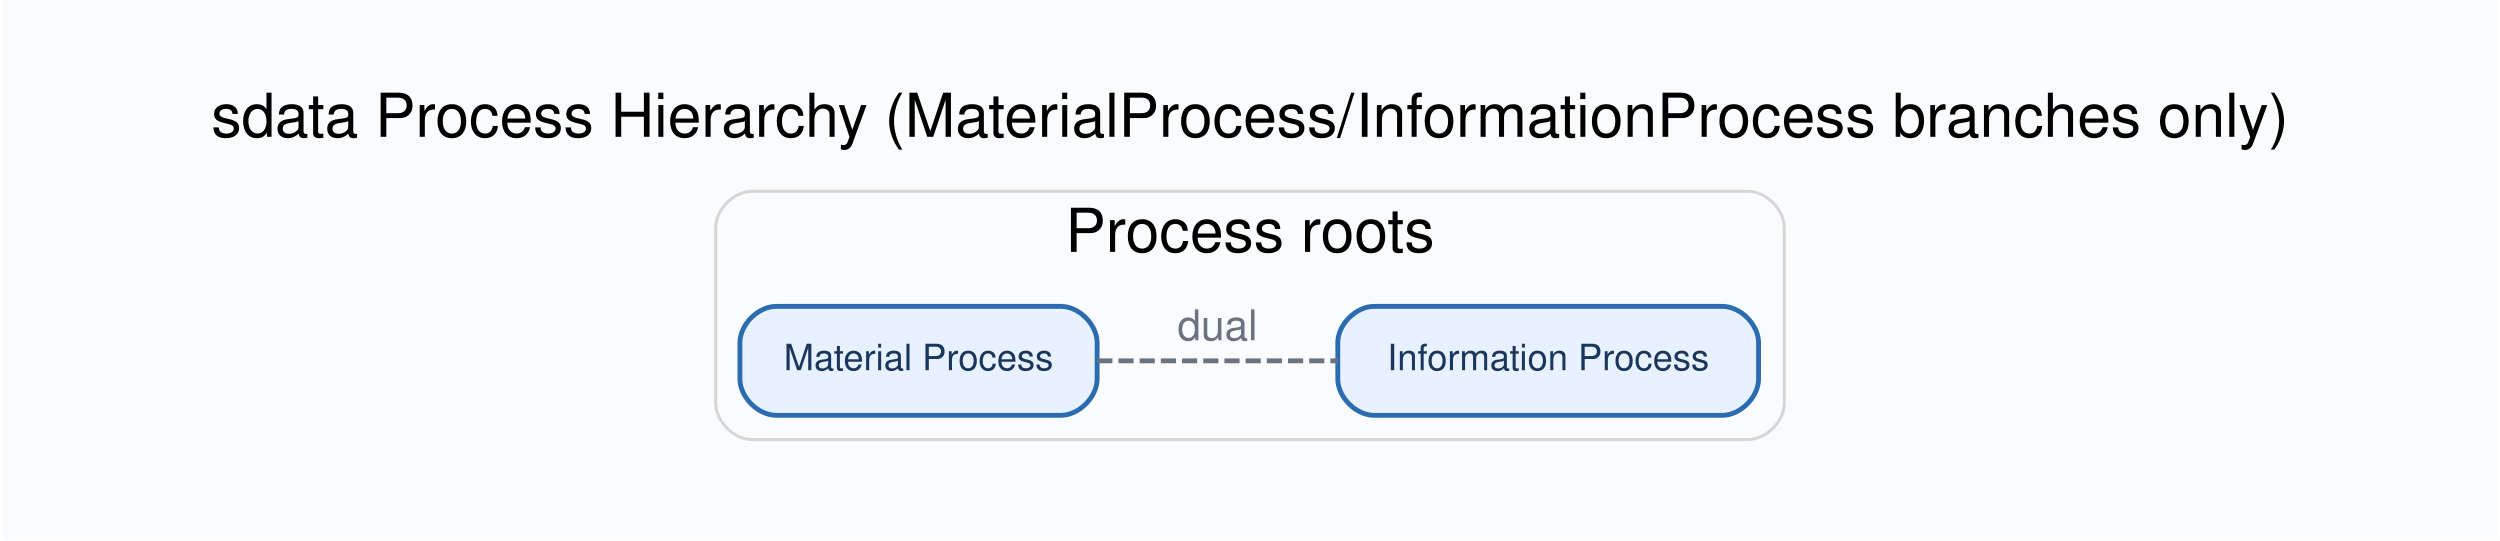
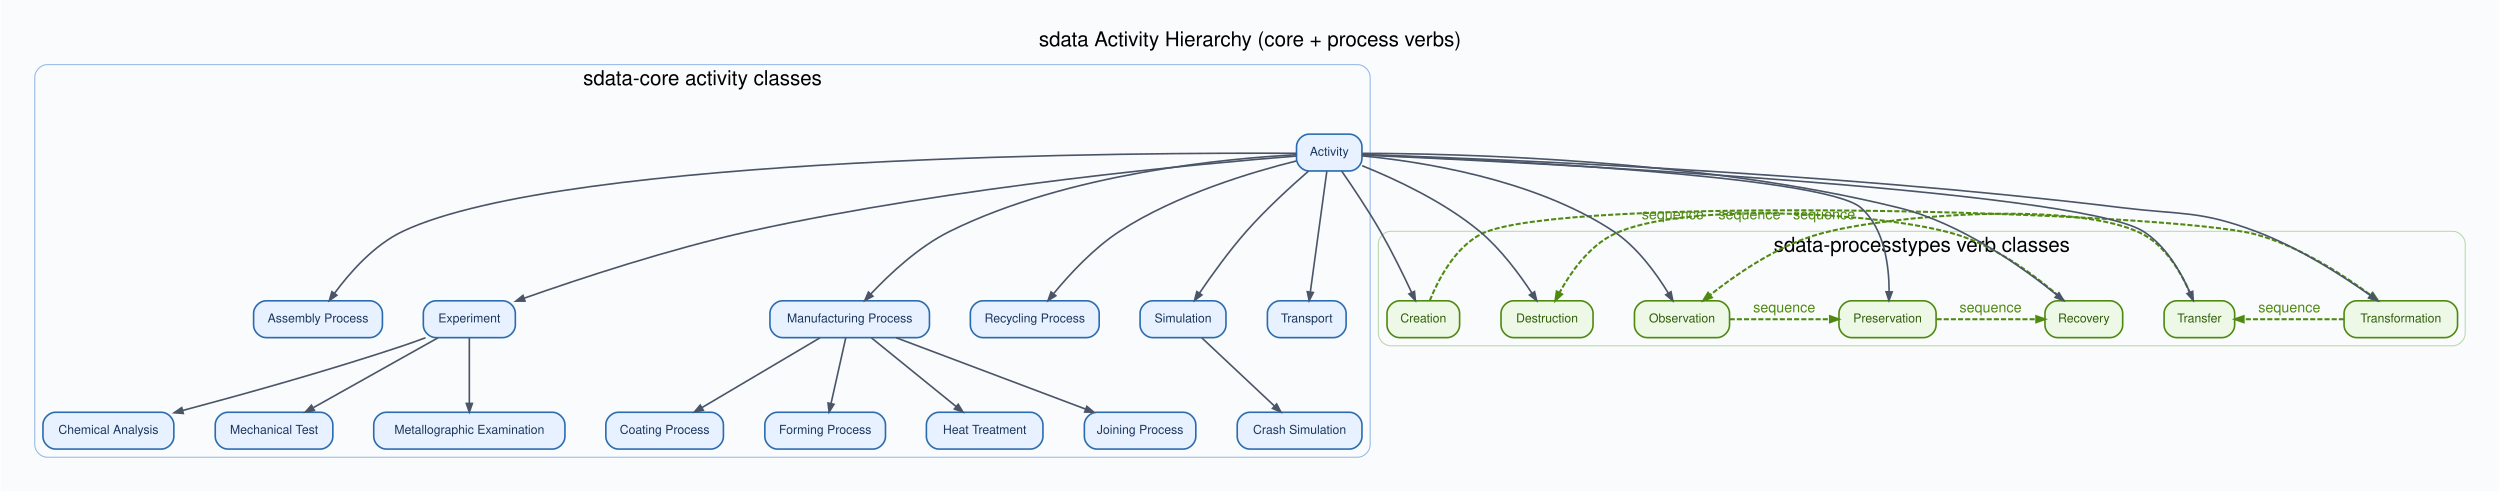
- <svg xmlns="http://www.w3.org/2000/svg" width="824pt" height="178pt" viewBox="0.00 0.00 824.40 178.40">
-   <g id="graph0" class="graph" transform="scale(1 1) rotate(0) translate(25.2 153.2)">
-     <polygon fill="#fafbfc" stroke="transparent" points="-25.2,25.2 -25.2,-153.2 799.2,-153.2 799.2,25.2 -25.2,25.2" />
-     <text text-anchor="middle" x="387" y="-108" font-family="Helvetica,sans-Serif" font-size="20.00">sdata Process Hierarchy (MaterialProcess/InformationProcess branches only)</text>
+ <svg xmlns="http://www.w3.org/2000/svg" width="2443pt" height="480pt" viewBox="0.00 0.00 2443.40 480.40">
+   <g id="graph0" class="graph" transform="scale(1 1) rotate(0) translate(25.2 455.2)">
+     <polygon fill="#fafbfc" stroke="transparent" points="-25.2,25.2 -25.2,-455.2 2418.2,-455.2 2418.2,25.2 -25.2,25.2" />
+     <text text-anchor="middle" x="1196.5" y="-410" font-family="Helvetica,sans-Serif" font-size="20.00">sdata Activity Hierarchy (core + process verbs)</text>
    <g id="clust1" class="cluster">
-       <path fill="#fafbfc" stroke="#d6d6d6" d="M222.5,-8C222.5,-8 551.5,-8 551.5,-8 557.5,-8 563.5,-14 563.5,-20 563.5,-20 563.5,-78 563.5,-78 563.5,-84 557.5,-90 551.5,-90 551.5,-90 222.5,-90 222.5,-90 216.5,-90 210.5,-84 210.5,-78 210.5,-78 210.5,-20 210.5,-20 210.5,-14 216.5,-8 222.5,-8" />
-       <text text-anchor="middle" x="387" y="-70" font-family="Helvetica,sans-Serif" font-size="20.00">Process roots</text>
+       <path fill="#fafbfc" stroke="#b6d7a8" d="M1334,-117C1334,-117 2373,-117 2373,-117 2379,-117 2385,-123 2385,-129 2385,-129 2385,-217 2385,-217 2385,-223 2379,-229 2373,-229 2373,-229 1334,-229 1334,-229 1328,-229 1322,-223 1322,-217 1322,-217 1322,-129 1322,-129 1322,-123 1328,-117 1334,-117" />
+       <text text-anchor="middle" x="1853.5" y="-209" font-family="Helvetica,sans-Serif" font-size="20.00">sdata-processtypes verb classes</text>
+     </g>
+     <g id="clust2" class="cluster">
+       <path fill="#fafbfc" stroke="#90b5e8" d="M20,-8C20,-8 1302,-8 1302,-8 1308,-8 1314,-14 1314,-20 1314,-20 1314,-380 1314,-380 1314,-386 1308,-392 1302,-392 1302,-392 20,-392 20,-392 14,-392 8,-386 8,-380 8,-380 8,-20 8,-20 8,-14 14,-8 20,-8" />
+       <text text-anchor="middle" x="661" y="-372" font-family="Helvetica,sans-Serif" font-size="20.00">sdata-core activity classes</text>
    </g>
    <g id="node1" class="node">
-       <path fill="#e8f1ff" stroke="#2b6cb0" stroke-width="1.6" d="M543,-52C543,-52 428,-52 428,-52 422,-52 416,-46 416,-40 416,-40 416,-28 416,-28 416,-22 422,-16 428,-16 428,-16 543,-16 543,-16 549,-16 555,-22 555,-28 555,-28 555,-40 555,-40 555,-46 549,-52 543,-52" />
-       <text text-anchor="middle" x="485.5" y="-30.9" font-family="Helvetica,sans-Serif" font-size="12.00" fill="#1a365d">Information Process</text>
+       <path fill="#eef8e7" stroke="#4f8a10" stroke-width="1.6" d="M1389.5,-161C1389.5,-161 1342.5,-161 1342.5,-161 1336.5,-161 1330.5,-155 1330.5,-149 1330.5,-149 1330.5,-137 1330.5,-137 1330.5,-131 1336.5,-125 1342.5,-125 1342.5,-125 1389.5,-125 1389.5,-125 1395.5,-125 1401.5,-131 1401.5,-137 1401.5,-137 1401.5,-149 1401.5,-149 1401.5,-155 1395.5,-161 1389.5,-161" />
+       <text text-anchor="middle" x="1366" y="-139.9" font-family="Helvetica,sans-Serif" font-size="12.00" fill="#2f5d08">Creation</text>
+     </g>
+     <g id="node7" class="node">
+       <path fill="#eef8e7" stroke="#4f8a10" stroke-width="1.6" d="M2365.5,-161C2365.5,-161 2278.5,-161 2278.5,-161 2272.5,-161 2266.5,-155 2266.5,-149 2266.5,-149 2266.5,-137 2266.5,-137 2266.5,-131 2272.5,-125 2278.5,-125 2278.5,-125 2365.5,-125 2365.5,-125 2371.5,-125 2377.5,-131 2377.5,-137 2377.5,-137 2377.5,-149 2377.5,-149 2377.5,-155 2371.5,-161 2365.5,-161" />
+       <text text-anchor="middle" x="2322" y="-139.9" font-family="Helvetica,sans-Serif" font-size="12.00" fill="#2f5d08">Transformation</text>
+     </g>
+     <g id="edge14" class="edge">
+       <path fill="none" stroke="#4f8a10" stroke-width="2" stroke-dasharray="5,2" d="M1372.31,-161.18C1380.35,-181.2 1396.37,-212.37 1422,-226 1496.37,-265.54 2098.71,-248.02 2180,-226 2222.51,-214.49 2265.33,-186.73 2292.67,-166.47" />
+       <polygon fill="#4f8a10" stroke="#4f8a10" stroke-width="2" points="2294.61,-168.73 2299.61,-161.23 2291.03,-163.97 2294.61,-168.73" />
+       <text text-anchor="middle" x="1685" y="-240.8" font-family="Helvetica,sans-Serif" font-size="14.00" fill="#4f8a10">sequence</text>
    </g>
    <g id="node2" class="node">
-       <path fill="#e8f1ff" stroke="#2b6cb0" stroke-width="1.6" d="M324.5,-52C324.5,-52 230.5,-52 230.5,-52 224.5,-52 218.5,-46 218.5,-40 218.5,-40 218.5,-28 218.5,-28 218.5,-22 224.5,-16 230.5,-16 230.5,-16 324.5,-16 324.5,-16 330.5,-16 336.5,-22 336.5,-28 336.5,-28 336.5,-40 336.5,-40 336.5,-46 330.5,-52 324.5,-52" />
-       <text text-anchor="middle" x="277.5" y="-30.9" font-family="Helvetica,sans-Serif" font-size="12.00" fill="#1a365d">Material Process</text>
+       <path fill="#eef8e7" stroke="#4f8a10" stroke-width="1.6" d="M1520,-161C1520,-161 1454,-161 1454,-161 1448,-161 1442,-155 1442,-149 1442,-149 1442,-137 1442,-137 1442,-131 1448,-125 1454,-125 1454,-125 1520,-125 1520,-125 1526,-125 1532,-131 1532,-137 1532,-137 1532,-149 1532,-149 1532,-155 1526,-161 1520,-161" />
+       <text text-anchor="middle" x="1487" y="-139.9" font-family="Helvetica,sans-Serif" font-size="12.00" fill="#2f5d08">Destruction</text>
+     </g>
+     <g id="node3" class="node">
+       <path fill="#eef8e7" stroke="#4f8a10" stroke-width="1.6" d="M1653.5,-161C1653.5,-161 1584.5,-161 1584.5,-161 1578.5,-161 1572.5,-155 1572.5,-149 1572.5,-149 1572.5,-137 1572.5,-137 1572.5,-131 1578.5,-125 1584.5,-125 1584.5,-125 1653.5,-125 1653.5,-125 1659.5,-125 1665.5,-131 1665.5,-137 1665.5,-137 1665.5,-149 1665.5,-149 1665.5,-155 1659.5,-161 1653.5,-161" />
+       <text text-anchor="middle" x="1619" y="-139.9" font-family="Helvetica,sans-Serif" font-size="12.00" fill="#2f5d08">Observation</text>
+     </g>
+     <g id="node4" class="node">
+       <path fill="#eef8e7" stroke="#4f8a10" stroke-width="1.6" d="M1855.5,-161C1855.5,-161 1784.5,-161 1784.5,-161 1778.5,-161 1772.5,-155 1772.5,-149 1772.5,-149 1772.5,-137 1772.5,-137 1772.5,-131 1778.5,-125 1784.5,-125 1784.5,-125 1855.5,-125 1855.5,-125 1861.5,-125 1867.5,-131 1867.5,-137 1867.5,-137 1867.5,-149 1867.5,-149 1867.5,-155 1861.5,-161 1855.5,-161" />
+       <text text-anchor="middle" x="1820" y="-139.9" font-family="Helvetica,sans-Serif" font-size="12.00" fill="#2f5d08">Preservation</text>
+     </g>
+     <g id="edge22" class="edge">
+       <path fill="none" stroke="#4f8a10" stroke-width="2" stroke-dasharray="5,2" d="M1665.62,-143C1694.88,-143 1732.78,-143 1763.71,-143" />
+       <polygon fill="#4f8a10" stroke="#4f8a10" stroke-width="2" points="1763.74,-145.98 1772.24,-143 1763.74,-140.03 1763.74,-145.98" />
+       <text text-anchor="middle" x="1719" y="-149.8" font-family="Helvetica,sans-Serif" font-size="14.00" fill="#4f8a10">sequence</text>
+     </g>
+     <g id="node5" class="node">
+       <path fill="#eef8e7" stroke="#4f8a10" stroke-width="1.6" d="M2038,-161C2038,-161 1986,-161 1986,-161 1980,-161 1974,-155 1974,-149 1974,-149 1974,-137 1974,-137 1974,-131 1980,-125 1986,-125 1986,-125 2038,-125 2038,-125 2044,-125 2050,-131 2050,-137 2050,-137 2050,-149 2050,-149 2050,-155 2044,-161 2038,-161" />
+       <text text-anchor="middle" x="2012" y="-139.9" font-family="Helvetica,sans-Serif" font-size="12.00" fill="#2f5d08">Recovery</text>
+     </g>
+     <g id="edge23" class="edge">
+       <path fill="none" stroke="#4f8a10" stroke-width="2" stroke-dasharray="5,2" d="M1867.95,-143C1897.65,-143 1935.61,-143 1965.1,-143" />
+       <polygon fill="#4f8a10" stroke="#4f8a10" stroke-width="2" points="1965.47,-145.98 1973.97,-143 1965.47,-140.03 1965.47,-145.98" />
+       <text text-anchor="middle" x="1920.75" y="-149.8" font-family="Helvetica,sans-Serif" font-size="14.00" fill="#4f8a10">sequence</text>
+     </g>
+     <g id="edge24" class="edge">
+       <path fill="none" stroke="#4f8a10" stroke-width="2" stroke-dasharray="5,2" d="M1992.7,-161.2C1969.64,-181.56 1928.9,-213.36 1887,-226 1815.73,-247.51 1618.93,-258.6 1552,-226 1527.85,-214.24 1510.02,-188.68 1499.21,-169.01" />
+       <polygon fill="#4f8a10" stroke="#4f8a10" stroke-width="2" points="1501.73,-167.41 1495.14,-161.27 1496.46,-170.18 1501.73,-167.41" />
+       <text text-anchor="middle" x="1610" y="-240.8" font-family="Helvetica,sans-Serif" font-size="14.00" fill="#4f8a10">sequence</text>
+     </g>
+     <g id="node6" class="node">
+       <path fill="#eef8e7" stroke="#4f8a10" stroke-width="1.6" d="M2147.5,-161C2147.5,-161 2102.5,-161 2102.5,-161 2096.5,-161 2090.5,-155 2090.5,-149 2090.5,-149 2090.5,-137 2090.5,-137 2090.5,-131 2096.5,-125 2102.5,-125 2102.5,-125 2147.5,-125 2147.5,-125 2153.5,-125 2159.5,-131 2159.5,-137 2159.5,-137 2159.5,-149 2159.5,-149 2159.5,-155 2153.5,-161 2147.5,-161" />
+       <text text-anchor="middle" x="2125" y="-139.9" font-family="Helvetica,sans-Serif" font-size="12.00" fill="#2f5d08">Transfer</text>
+     </g>
+     <g id="edge26" class="edge">
+       <path fill="none" stroke="#4f8a10" stroke-width="2" stroke-dasharray="5,2" d="M2118.9,-161.17C2111.09,-181.18 2095.43,-212.34 2070,-226 2007.74,-259.43 1819.93,-245.46 1752,-226 1711.82,-214.49 1671.99,-186.92 1646.54,-166.71" />
+       <polygon fill="#4f8a10" stroke="#4f8a10" stroke-width="2" points="1648.24,-164.25 1639.76,-161.22 1644.5,-168.88 1648.24,-164.25" />
+       <text text-anchor="middle" x="1758" y="-240.8" font-family="Helvetica,sans-Serif" font-size="14.00" fill="#4f8a10">sequence</text>
+     </g>
+     <g id="edge27" class="edge">
+       <path fill="none" stroke="#4f8a10" stroke-width="2" stroke-dasharray="5,2" d="M2266.37,-143C2235.32,-143 2197.22,-143 2168.4,-143" />
+       <polygon fill="#4f8a10" stroke="#4f8a10" stroke-width="2" points="2168.27,-140.03 2159.77,-143 2168.27,-145.98 2168.27,-140.03" />
+       <text text-anchor="middle" x="2213" y="-149.8" font-family="Helvetica,sans-Serif" font-size="14.00" fill="#4f8a10">sequence</text>
+     </g>
+     <g id="node8" class="node">
+       <path fill="#e8f1ff" stroke="#2b6cb0" stroke-width="1.6" d="M1294,-324C1294,-324 1254,-324 1254,-324 1248,-324 1242,-318 1242,-312 1242,-312 1242,-300 1242,-300 1242,-294 1248,-288 1254,-288 1254,-288 1294,-288 1294,-288 1300,-288 1306,-294 1306,-300 1306,-300 1306,-312 1306,-312 1306,-318 1300,-324 1294,-324" />
+       <text text-anchor="middle" x="1274" y="-302.9" font-family="Helvetica,sans-Serif" font-size="12.00" fill="#1a365d">Activity</text>
+     </g>
+     <g id="edge2" class="edge">
+       <path fill="none" stroke="#4a5568" stroke-width="1.6" d="M1286.14,-287.87C1296.67,-272.72 1312.06,-249.83 1324,-229 1335.25,-209.36 1346.54,-186.3 1354.57,-169.15" />
+       <polygon fill="#4a5568" stroke="#4a5568" stroke-width="1.6" points="1357.35,-170.22 1358.24,-161.25 1351.96,-167.71 1357.35,-170.22" />
+     </g>
+     <g id="edge3" class="edge">
+       <path fill="none" stroke="#4a5568" stroke-width="1.6" d="M1306.2,-293.12C1337.68,-280.46 1385.88,-258.21 1421,-229 1441.74,-211.75 1460.08,-186.92 1472.13,-168.55" />
+       <polygon fill="#4a5568" stroke="#4a5568" stroke-width="1.6" points="1474.81,-169.87 1476.89,-161.11 1469.8,-166.66 1474.81,-169.87" />
+     </g>
+     <g id="edge6" class="edge">
+       <path fill="none" stroke="#4a5568" stroke-width="1.6" d="M1306.26,-302.72C1361.01,-297.5 1473.79,-280.81 1552,-229 1575.13,-213.68 1593.87,-187.75 1605.58,-168.55" />
+       <polygon fill="#4a5568" stroke="#4a5568" stroke-width="1.6" points="1608.26,-169.88 1610.02,-161.05 1603.14,-166.85 1608.26,-169.88" />
+     </g>
+     <g id="edge7" class="edge">
+       <path fill="none" stroke="#4a5568" stroke-width="1.6" d="M1306.16,-303.86C1413.87,-299.73 1757.18,-284.17 1794,-252 1817.15,-231.77 1821.55,-194.85 1821.58,-169.88" />
+       <polygon fill="#4a5568" stroke="#4a5568" stroke-width="1.6" points="1824.55,-169.71 1821.41,-161.27 1818.6,-169.82 1824.55,-169.71" />
+     </g>
+     <g id="edge8" class="edge">
+       <path fill="none" stroke="#4a5568" stroke-width="1.6" d="M1306.27,-305.22C1392.68,-305.11 1636.03,-300.18 1831,-252 1891.86,-236.96 1952.32,-193.68 1985.66,-166.7" />
+       <polygon fill="#4a5568" stroke="#4a5568" stroke-width="1.6" points="1987.67,-168.9 1992.36,-161.2 1983.9,-164.3 1987.67,-168.9" />
+     </g>
+     <g id="edge11" class="edge">
+       <path fill="none" stroke="#4a5568" stroke-width="1.6" d="M1306.05,-303.62C1446.58,-297.37 2004.23,-270.12 2070,-229 2092.04,-215.22 2106.97,-189 2115.65,-169.31" />
+       <polygon fill="#4a5568" stroke="#4a5568" stroke-width="1.6" points="2118.45,-170.31 2118.99,-161.32 2112.96,-168.02 2118.45,-170.31" />
+     </g>
+     <g id="edge12" class="edge">
+       <path fill="none" stroke="#4a5568" stroke-width="1.6" d="M1306.27,-304.03C1412.8,-300.57 1762.82,-287.11 2050,-252 2108.24,-244.88 2125.03,-249.52 2180,-229 2221.51,-213.5 2264.54,-185.83 2292.2,-166.28" />
+       <polygon fill="#4a5568" stroke="#4a5568" stroke-width="1.6" points="2294.05,-168.61 2299.23,-161.24 2290.59,-163.77 2294.05,-168.61" />
+     </g>
+     <g id="node9" class="node">
+       <path fill="#e8f1ff" stroke="#2b6cb0" stroke-width="1.6" d="M336,-161C336,-161 234,-161 234,-161 228,-161 222,-155 222,-149 222,-149 222,-137 222,-137 222,-131 228,-125 234,-125 234,-125 336,-125 336,-125 342,-125 348,-131 348,-137 348,-137 348,-149 348,-149 348,-155 342,-161 336,-161" />
+       <text text-anchor="middle" x="285" y="-139.9" font-family="Helvetica,sans-Serif" font-size="12.00" fill="#1a365d">Assembly Process</text>
    </g>
    <g id="edge1" class="edge">
-       <path fill="none" stroke="#6b7280" stroke-width="1.6" stroke-dasharray="5,2" d="M336.55,-34C361.29,-34 390.23,-34 416,-34" />
-       <text text-anchor="middle" x="376.25" y="-40.8" font-family="Helvetica,sans-Serif" font-size="14.00" fill="#6b7280">dual</text>
+       <path fill="none" stroke="#4a5568" stroke-width="1.6" d="M1241.62,-305.27C1099.07,-306.02 527.55,-304.21 368,-229 339.75,-215.68 315.89,-188.39 301.1,-168.3" />
+       <polygon fill="#4a5568" stroke="#4a5568" stroke-width="1.6" points="303.43,-166.46 296.07,-161.27 298.59,-169.92 303.43,-166.46" />
+     </g>
+     <g id="node13" class="node">
+       <path fill="#e8f1ff" stroke="#2b6cb0" stroke-width="1.6" d="M466,-161C466,-161 400,-161 400,-161 394,-161 388,-155 388,-149 388,-149 388,-137 388,-137 388,-131 394,-125 400,-125 400,-125 466,-125 466,-125 472,-125 478,-131 478,-137 478,-137 478,-149 478,-149 478,-155 472,-161 466,-161" />
+       <text text-anchor="middle" x="433" y="-139.9" font-family="Helvetica,sans-Serif" font-size="12.00" fill="#1a365d">Experiment</text>
+     </g>
+     <g id="edge4" class="edge">
+       <path fill="none" stroke="#4a5568" stroke-width="1.6" d="M1241.7,-302.58C1154.57,-295.64 907.77,-273.27 707,-229 629.05,-211.81 541.31,-182.83 486.59,-163.56" />
+       <polygon fill="#4a5568" stroke="#4a5568" stroke-width="1.6" points="487.43,-160.7 478.43,-160.67 485.45,-166.31 487.43,-160.7" />
+     </g>
+     <g id="node17" class="node">
+       <path fill="#e8f1ff" stroke="#2b6cb0" stroke-width="1.6" d="M871,-161C871,-161 739,-161 739,-161 733,-161 727,-155 727,-149 727,-149 727,-137 727,-137 727,-131 733,-125 739,-125 739,-125 871,-125 871,-125 877,-125 883,-131 883,-137 883,-137 883,-149 883,-149 883,-155 877,-161 871,-161" />
+       <text text-anchor="middle" x="805" y="-139.9" font-family="Helvetica,sans-Serif" font-size="12.00" fill="#1a365d">Manufacturing Process</text>
+     </g>
+     <g id="edge5" class="edge">
+       <path fill="none" stroke="#4a5568" stroke-width="1.6" d="M1241.97,-303.85C1175.44,-300.35 1018.86,-286.15 903,-229 872.51,-213.96 843.91,-187.11 825.57,-167.6" />
+       <polygon fill="#4a5568" stroke="#4a5568" stroke-width="1.6" points="827.7,-165.52 819.75,-161.29 823.33,-169.56 827.7,-165.52" />
+     </g>
+     <g id="node20" class="node">
+       <path fill="#e8f1ff" stroke="#2b6cb0" stroke-width="1.6" d="M1037,-161C1037,-161 935,-161 935,-161 929,-161 923,-155 923,-149 923,-149 923,-137 923,-137 923,-131 929,-125 935,-125 935,-125 1037,-125 1037,-125 1043,-125 1049,-131 1049,-137 1049,-137 1049,-149 1049,-149 1049,-155 1043,-161 1037,-161" />
+       <text text-anchor="middle" x="986" y="-139.9" font-family="Helvetica,sans-Serif" font-size="12.00" fill="#1a365d">Recycling Process</text>
+     </g>
+     <g id="edge9" class="edge">
+       <path fill="none" stroke="#4a5568" stroke-width="1.6" d="M1241.79,-297.77C1199.61,-287.29 1124.54,-265.09 1069,-229 1043.65,-212.53 1020.13,-187.06 1004.64,-168.3" />
+       <polygon fill="#4a5568" stroke="#4a5568" stroke-width="1.6" points="1006.57,-165.95 998.92,-161.21 1001.95,-169.69 1006.57,-165.95" />
+     </g>
+     <g id="node21" class="node">
+       <path fill="#e8f1ff" stroke="#2b6cb0" stroke-width="1.6" d="M1161,-161C1161,-161 1101,-161 1101,-161 1095,-161 1089,-155 1089,-149 1089,-149 1089,-137 1089,-137 1089,-131 1095,-125 1101,-125 1101,-125 1161,-125 1161,-125 1167,-125 1173,-131 1173,-137 1173,-137 1173,-149 1173,-149 1173,-155 1167,-161 1161,-161" />
+       <text text-anchor="middle" x="1131" y="-139.9" font-family="Helvetica,sans-Serif" font-size="12.00" fill="#1a365d">Simulation</text>
+     </g>
+     <g id="edge10" class="edge">
+       <path fill="none" stroke="#4a5568" stroke-width="1.6" d="M1253.69,-287.85C1236.67,-273.04 1212.15,-250.68 1193,-229 1175.96,-209.72 1158.9,-185.92 1147,-168.41" />
+       <polygon fill="#4a5568" stroke="#4a5568" stroke-width="1.6" points="1149.45,-166.72 1142.23,-161.32 1144.51,-170.04 1149.45,-166.72" />
+     </g>
+     <g id="node22" class="node">
+       <path fill="#e8f1ff" stroke="#2b6cb0" stroke-width="1.6" d="M1278.5,-161C1278.5,-161 1225.5,-161 1225.5,-161 1219.5,-161 1213.5,-155 1213.5,-149 1213.5,-149 1213.5,-137 1213.5,-137 1213.5,-131 1219.5,-125 1225.5,-125 1225.5,-125 1278.5,-125 1278.5,-125 1284.5,-125 1290.5,-131 1290.5,-137 1290.5,-137 1290.5,-149 1290.5,-149 1290.5,-155 1284.5,-161 1278.5,-161" />
+       <text text-anchor="middle" x="1252" y="-139.9" font-family="Helvetica,sans-Serif" font-size="12.00" fill="#1a365d">Transport</text>
+     </g>
+     <g id="edge13" class="edge">
+       <path fill="none" stroke="#4a5568" stroke-width="1.6" d="M1271.65,-287.77C1267.78,-259.45 1260.05,-202.89 1255.52,-169.78" />
+       <polygon fill="#4a5568" stroke="#4a5568" stroke-width="1.6" points="1258.44,-169.12 1254.34,-161.11 1252.54,-169.93 1258.44,-169.12" />
+     </g>
+     <g id="node10" class="node">
+       <path fill="#e8f1ff" stroke="#2b6cb0" stroke-width="1.6" d="M132,-52C132,-52 28,-52 28,-52 22,-52 16,-46 16,-40 16,-40 16,-28 16,-28 16,-22 22,-16 28,-16 28,-16 132,-16 132,-16 138,-16 144,-22 144,-28 144,-28 144,-40 144,-40 144,-46 138,-52 132,-52" />
+       <text text-anchor="middle" x="80" y="-30.9" font-family="Helvetica,sans-Serif" font-size="12.00" fill="#1a365d">Chemical Analysis</text>
+     </g>
+     <g id="node11" class="node">
+       <path fill="#e8f1ff" stroke="#2b6cb0" stroke-width="1.6" d="M669.5,-52C669.5,-52 578.5,-52 578.5,-52 572.5,-52 566.5,-46 566.5,-40 566.5,-40 566.5,-28 566.5,-28 566.5,-22 572.5,-16 578.5,-16 578.5,-16 669.5,-16 669.5,-16 675.5,-16 681.5,-22 681.5,-28 681.5,-28 681.5,-40 681.5,-40 681.5,-46 675.5,-52 669.5,-52" />
+       <text text-anchor="middle" x="624" y="-30.9" font-family="Helvetica,sans-Serif" font-size="12.00" fill="#1a365d">Coating Process</text>
+     </g>
+     <g id="node12" class="node">
+       <path fill="#e8f1ff" stroke="#2b6cb0" stroke-width="1.6" d="M1294,-52C1294,-52 1196,-52 1196,-52 1190,-52 1184,-46 1184,-40 1184,-40 1184,-28 1184,-28 1184,-22 1190,-16 1196,-16 1196,-16 1294,-16 1294,-16 1300,-16 1306,-22 1306,-28 1306,-28 1306,-40 1306,-40 1306,-46 1300,-52 1294,-52" />
+       <text text-anchor="middle" x="1245" y="-30.9" font-family="Helvetica,sans-Serif" font-size="12.00" fill="#1a365d">Crash Simulation</text>
+     </g>
+     <g id="edge15" class="edge">
+       <path fill="none" stroke="#4a5568" stroke-width="1.6" d="M390.19,-124.91C382.83,-122.15 375.22,-119.41 368,-117 295.5,-92.79 211.29,-69.34 152.73,-53.77" />
+       <polygon fill="#4a5568" stroke="#4a5568" stroke-width="1.6" points="153.26,-50.83 144.28,-51.53 151.73,-56.58 153.26,-50.83" />
+     </g>
+     <g id="node18" class="node">
+       <path fill="#e8f1ff" stroke="#2b6cb0" stroke-width="1.6" d="M287.5,-52C287.5,-52 196.5,-52 196.5,-52 190.5,-52 184.5,-46 184.5,-40 184.5,-40 184.5,-28 184.5,-28 184.5,-22 190.5,-16 196.5,-16 196.5,-16 287.5,-16 287.5,-16 293.5,-16 299.5,-22 299.5,-28 299.5,-28 299.5,-40 299.5,-40 299.5,-46 293.5,-52 287.5,-52" />
+       <text text-anchor="middle" x="242" y="-30.9" font-family="Helvetica,sans-Serif" font-size="12.00" fill="#1a365d">Mechanical Test</text>
+     </g>
+     <g id="edge16" class="edge">
+       <path fill="none" stroke="#4a5568" stroke-width="1.6" d="M402.31,-124.81C369.18,-106.25 316.33,-76.64 280.45,-56.54" />
+       <polygon fill="#4a5568" stroke="#4a5568" stroke-width="1.6" points="281.48,-53.71 272.61,-52.15 278.57,-58.9 281.48,-53.71" />
+     </g>
+     <g id="node19" class="node">
+       <path fill="#e8f1ff" stroke="#2b6cb0" stroke-width="1.6" d="M514.5,-52C514.5,-52 351.5,-52 351.5,-52 345.5,-52 339.5,-46 339.5,-40 339.5,-40 339.5,-28 339.5,-28 339.5,-22 345.5,-16 351.5,-16 351.5,-16 514.5,-16 514.5,-16 520.5,-16 526.5,-22 526.5,-28 526.5,-28 526.5,-40 526.5,-40 526.5,-46 520.5,-52 514.5,-52" />
+       <text text-anchor="middle" x="433" y="-30.9" font-family="Helvetica,sans-Serif" font-size="12.00" fill="#1a365d">Metallographic Examination</text>
+     </g>
+     <g id="edge17" class="edge">
+       <path fill="none" stroke="#4a5568" stroke-width="1.6" d="M433,-124.81C433,-107.49 433,-80.57 433,-60.71" />
+       <polygon fill="#4a5568" stroke="#4a5568" stroke-width="1.6" points="435.98,-60.65 433,-52.15 430.03,-60.65 435.98,-60.65" />
+     </g>
+     <g id="node14" class="node">
+       <path fill="#e8f1ff" stroke="#2b6cb0" stroke-width="1.6" d="M828,-52C828,-52 734,-52 734,-52 728,-52 722,-46 722,-40 722,-40 722,-28 722,-28 722,-22 728,-16 734,-16 734,-16 828,-16 828,-16 834,-16 840,-22 840,-28 840,-28 840,-40 840,-40 840,-46 834,-52 828,-52" />
+       <text text-anchor="middle" x="781" y="-30.9" font-family="Helvetica,sans-Serif" font-size="12.00" fill="#1a365d">Forming Process</text>
+     </g>
+     <g id="node15" class="node">
+       <path fill="#e8f1ff" stroke="#2b6cb0" stroke-width="1.6" d="M982,-52C982,-52 892,-52 892,-52 886,-52 880,-46 880,-40 880,-40 880,-28 880,-28 880,-22 886,-16 892,-16 892,-16 982,-16 982,-16 988,-16 994,-22 994,-28 994,-28 994,-40 994,-40 994,-46 988,-52 982,-52" />
+       <text text-anchor="middle" x="937" y="-30.9" font-family="Helvetica,sans-Serif" font-size="12.00" fill="#1a365d">Heat Treatment</text>
+     </g>
+     <g id="node16" class="node">
+       <path fill="#e8f1ff" stroke="#2b6cb0" stroke-width="1.6" d="M1131.5,-52C1131.5,-52 1046.5,-52 1046.5,-52 1040.5,-52 1034.5,-46 1034.5,-40 1034.5,-40 1034.5,-28 1034.5,-28 1034.5,-22 1040.5,-16 1046.5,-16 1046.5,-16 1131.5,-16 1131.5,-16 1137.5,-16 1143.5,-22 1143.5,-28 1143.5,-28 1143.5,-40 1143.5,-40 1143.5,-46 1137.5,-52 1131.5,-52" />
+       <text text-anchor="middle" x="1089" y="-30.9" font-family="Helvetica,sans-Serif" font-size="12.00" fill="#1a365d">Joining Process</text>
+     </g>
+     <g id="edge18" class="edge">
+       <path fill="none" stroke="#4a5568" stroke-width="1.6" d="M775.92,-124.81C744.52,-106.25 694.44,-76.64 660.43,-56.54" />
+       <polygon fill="#4a5568" stroke="#4a5568" stroke-width="1.6" points="661.84,-53.91 653.01,-52.15 658.81,-59.04 661.84,-53.91" />
+     </g>
+     <g id="edge19" class="edge">
+       <path fill="none" stroke="#4a5568" stroke-width="1.6" d="M801.14,-124.81C797.24,-107.42 791.17,-80.33 786.71,-60.45" />
+       <polygon fill="#4a5568" stroke="#4a5568" stroke-width="1.6" points="789.61,-59.79 784.85,-52.15 783.8,-61.09 789.61,-59.79" />
+     </g>
+     <g id="edge20" class="edge">
+       <path fill="none" stroke="#4a5568" stroke-width="1.6" d="M826.21,-124.81C848.72,-106.56 884.41,-77.63 909.17,-57.56" />
+       <polygon fill="#4a5568" stroke="#4a5568" stroke-width="1.6" points="911.11,-59.81 915.84,-52.15 907.37,-55.19 911.11,-59.81" />
+     </g>
+     <g id="edge21" class="edge">
+       <path fill="none" stroke="#4a5568" stroke-width="1.6" d="M850.31,-124.93C900.81,-105.9 982.37,-75.17 1035.84,-55.03" />
+       <polygon fill="#4a5568" stroke="#4a5568" stroke-width="1.6" points="1036.94,-57.79 1043.85,-52.01 1034.84,-52.22 1036.94,-57.79" />
+     </g>
+     <g id="edge25" class="edge">
+       <path fill="none" stroke="#4a5568" stroke-width="1.6" d="M1149.32,-124.81C1168.6,-106.71 1199.05,-78.12 1220.41,-58.08" />
+       <polygon fill="#4a5568" stroke="#4a5568" stroke-width="1.6" points="1222.57,-60.14 1226.73,-52.15 1218.5,-55.8 1222.57,-60.14" />
    </g>
  </g>
</svg>
